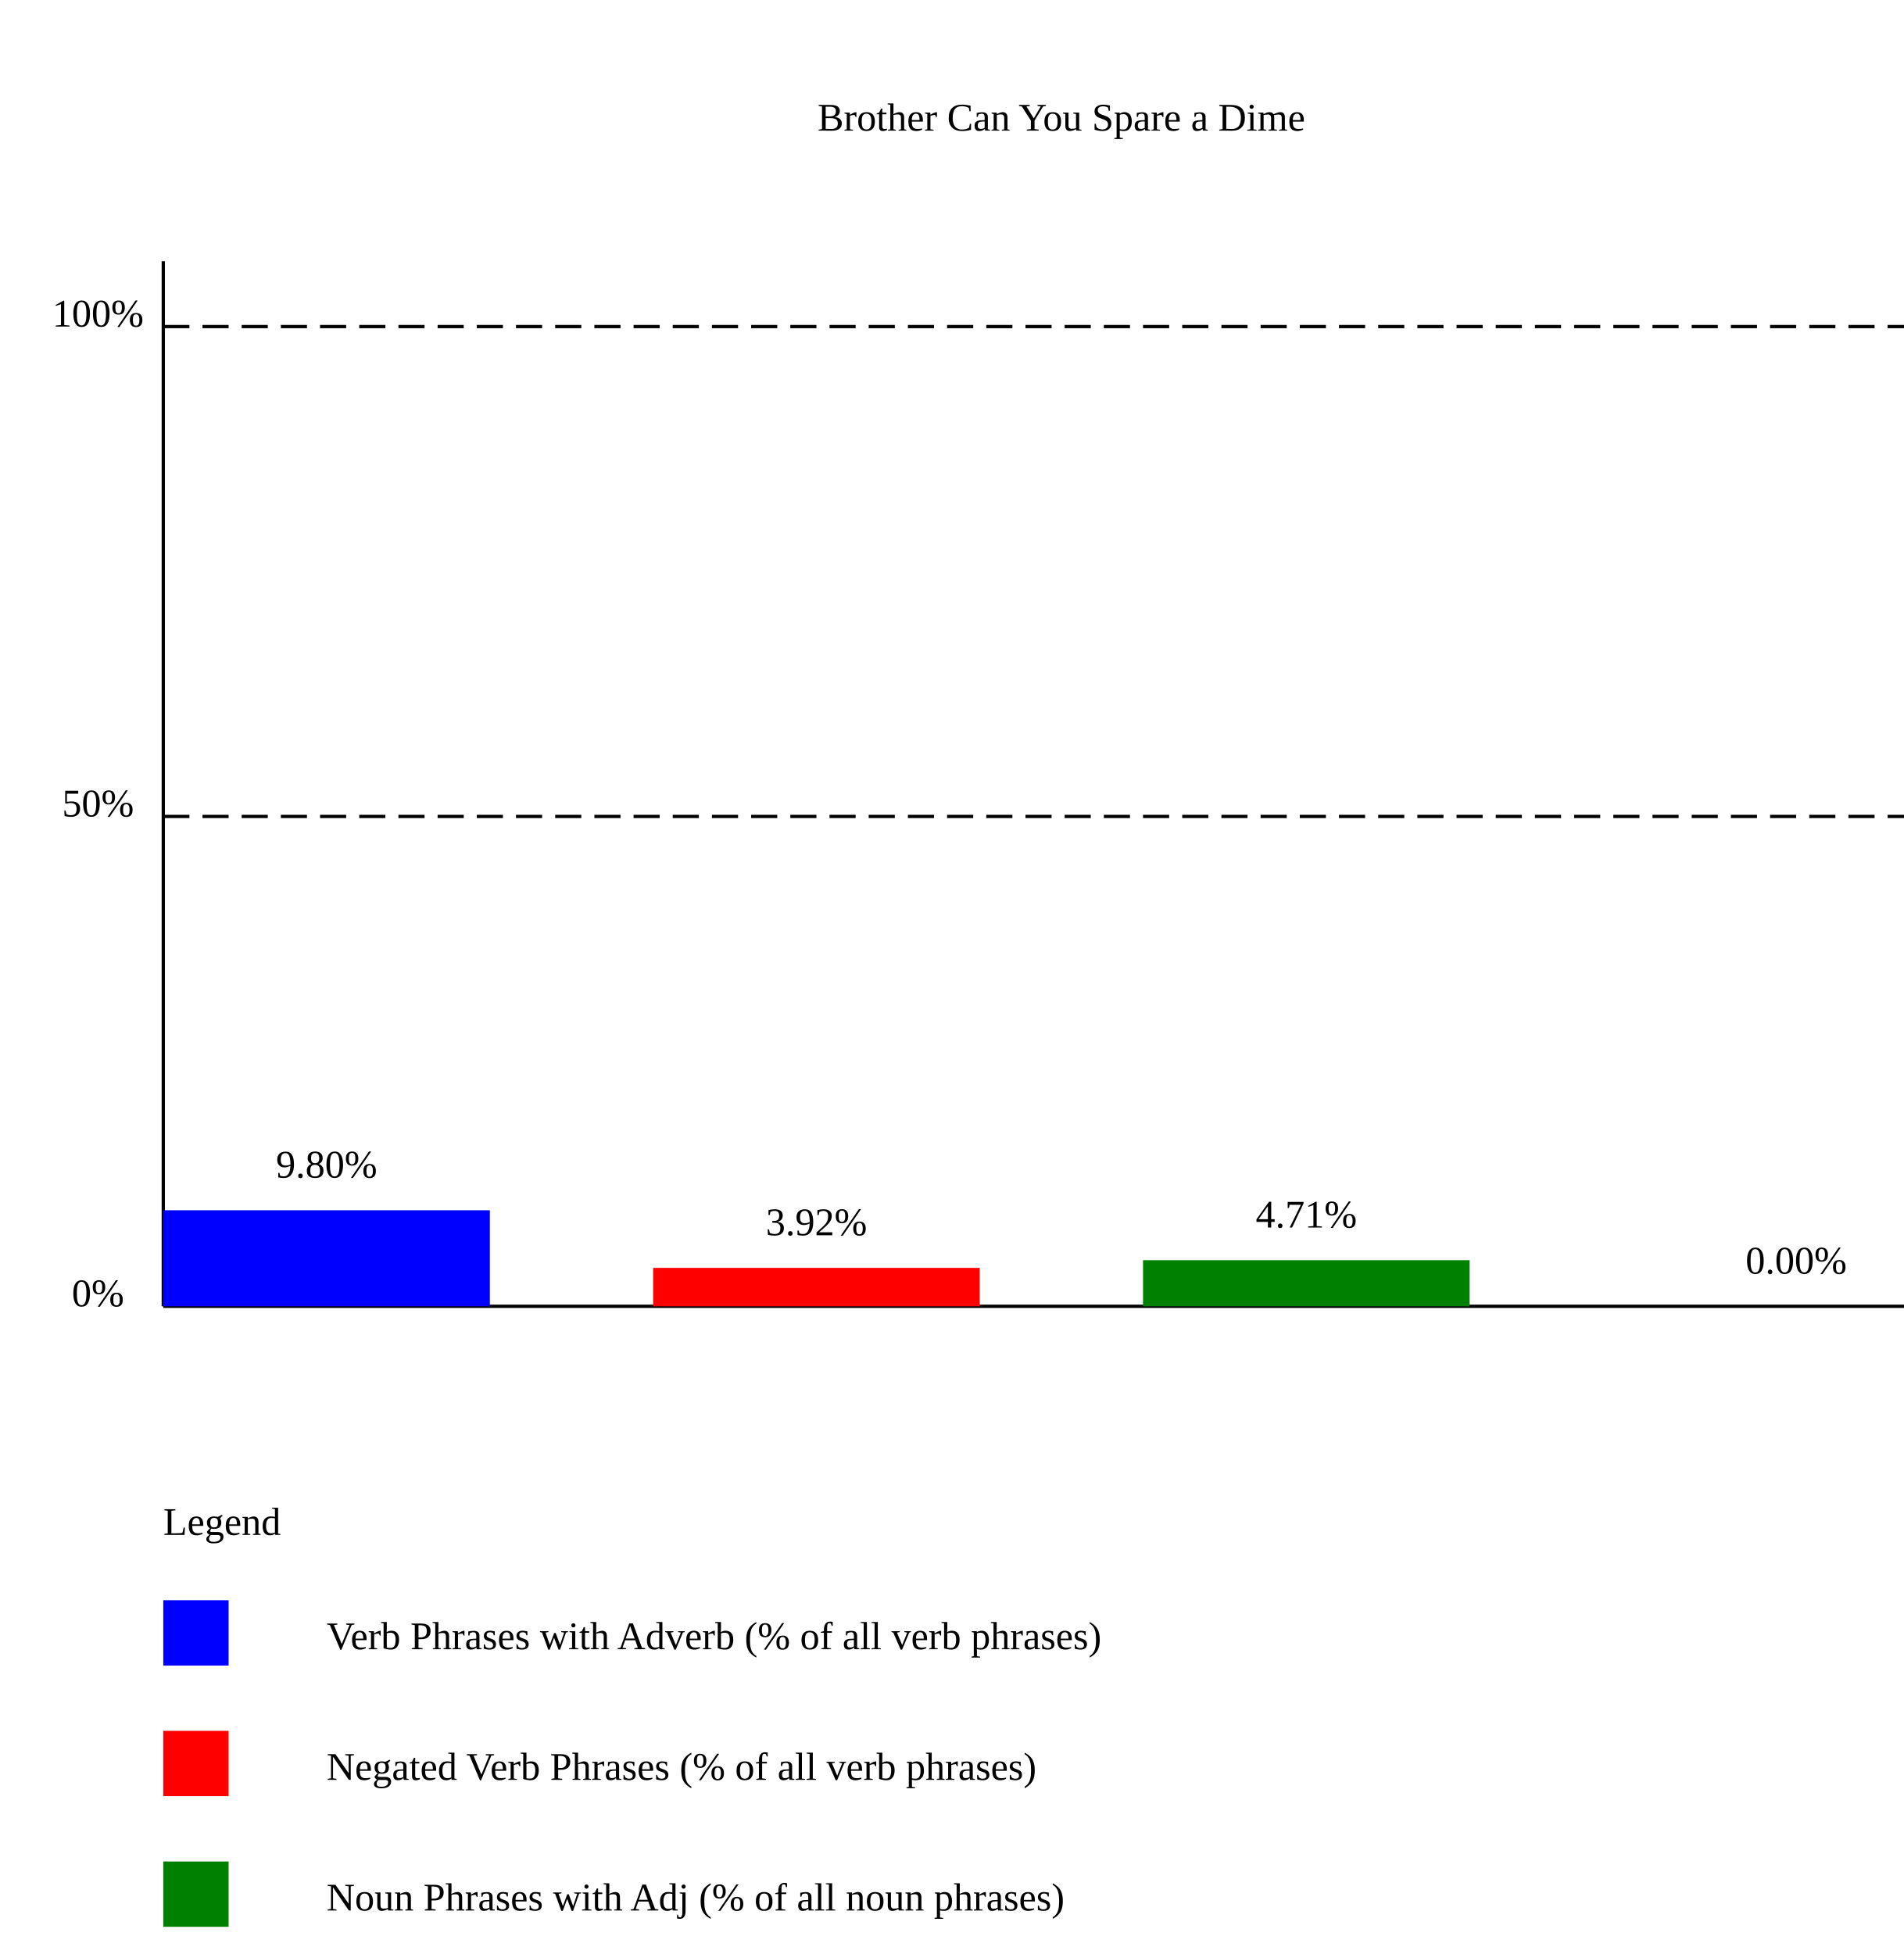
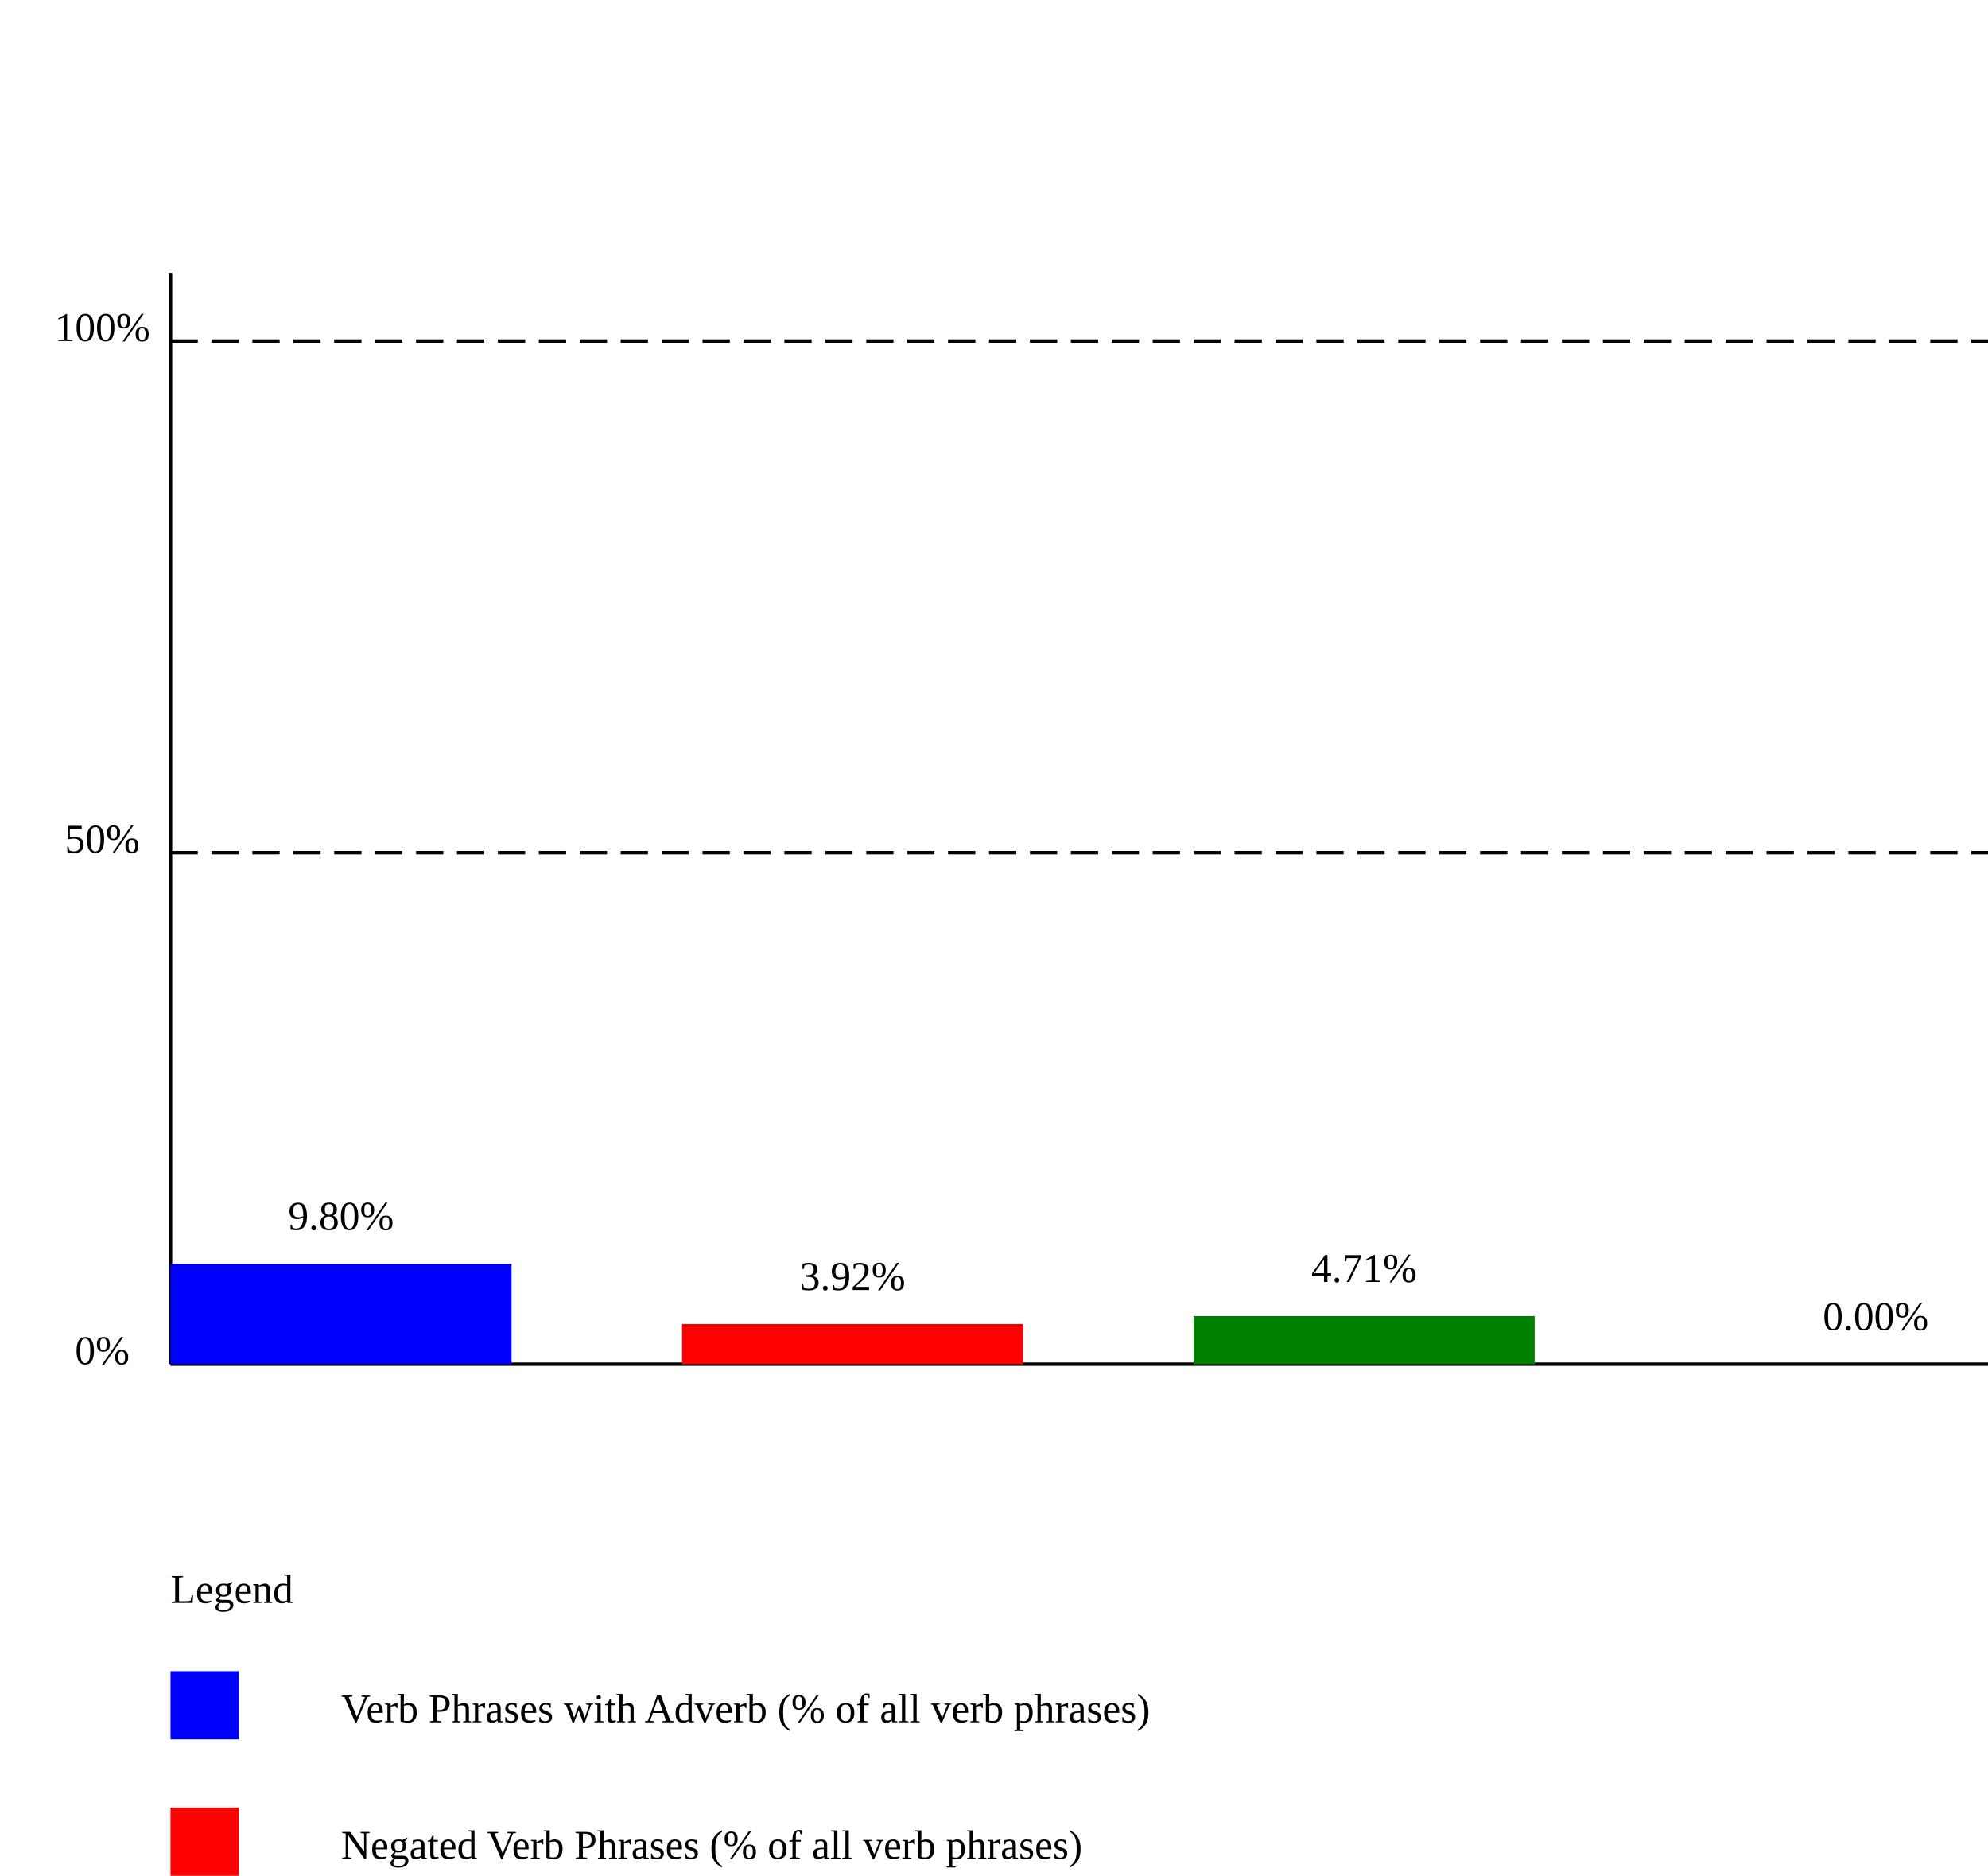
<svg xmlns="http://www.w3.org/2000/svg" width="100%" height="100%">
-   <text x="325" y="40" text-anchor="middle">Brother Can You Spare a Dime</text>
  <line x1="50" y1="400" x2="600" y2="400" style="stroke:rgb(0,0,0);stroke-width:1" />
  <line x1="50" y1="400" x2="50" y2="80" style="stroke:rgb(0,0,0);stroke-width:1" />
  <text x="30" y="400" text-anchor="middle">0%</text>
  <text x="30" y="250" text-anchor="middle">50%</text>
  <text x="30" y="100" text-anchor="middle">100%</text>
  <line x1="50" y1="250" x2="600" y2="250" style="stroke:rgb(0,0,0);stroke-width:1" stroke-dasharray="8 4" />
  <line x1="50" y1="100" x2="600" y2="100" style="stroke:rgb(0,0,0);stroke-width:1" stroke-dasharray="8 4" />
  <rect x="50" y="370.588" width="100" height="29.412" style="fill:blue" />
  <rect x="200" y="388.235" width="100" height="11.765" style="fill:red" />
  <rect x="350" y="385.882" width="100" height="14.118" style="fill:green" />
  <rect x="500" y="400" width="100" height="0" style="fill:black" />
  <text x="100" y="360.588" text-anchor="middle">9.80%</text>
  <text x="250" y="378.235" text-anchor="middle">3.92%</text>
  <text x="400" y="375.882" text-anchor="middle">4.71%</text>
  <text x="550" y="390" text-anchor="middle">0.00%</text>
  <text x="50" y="470" text-anchor="left">Legend</text>
  <rect x="50" y="490" width="20" height="20" style="fill:blue" />
  <text x="100" y="505" text-anchor="left">Verb Phrases with Adverb (% of all verb phrases)</text>
  <rect x="50" y="530" width="20" height="20" style="fill:red" />
  <text x="100" y="545" text-anchor="left">Negated Verb Phrases (% of all verb phrases)</text>
  <rect x="50" y="570" width="20" height="20" style="fill:green" />
  <text x="100" y="585" text-anchor="left">Noun Phrases with Adj (% of all noun phrases)</text>
  <rect x="50" y="610" width="20" height="20" style="fill:black" />
  <text x="100" y="625" text-anchor="left">Negated Noun Phrases (% of all noun phrases)</text>
</svg>
